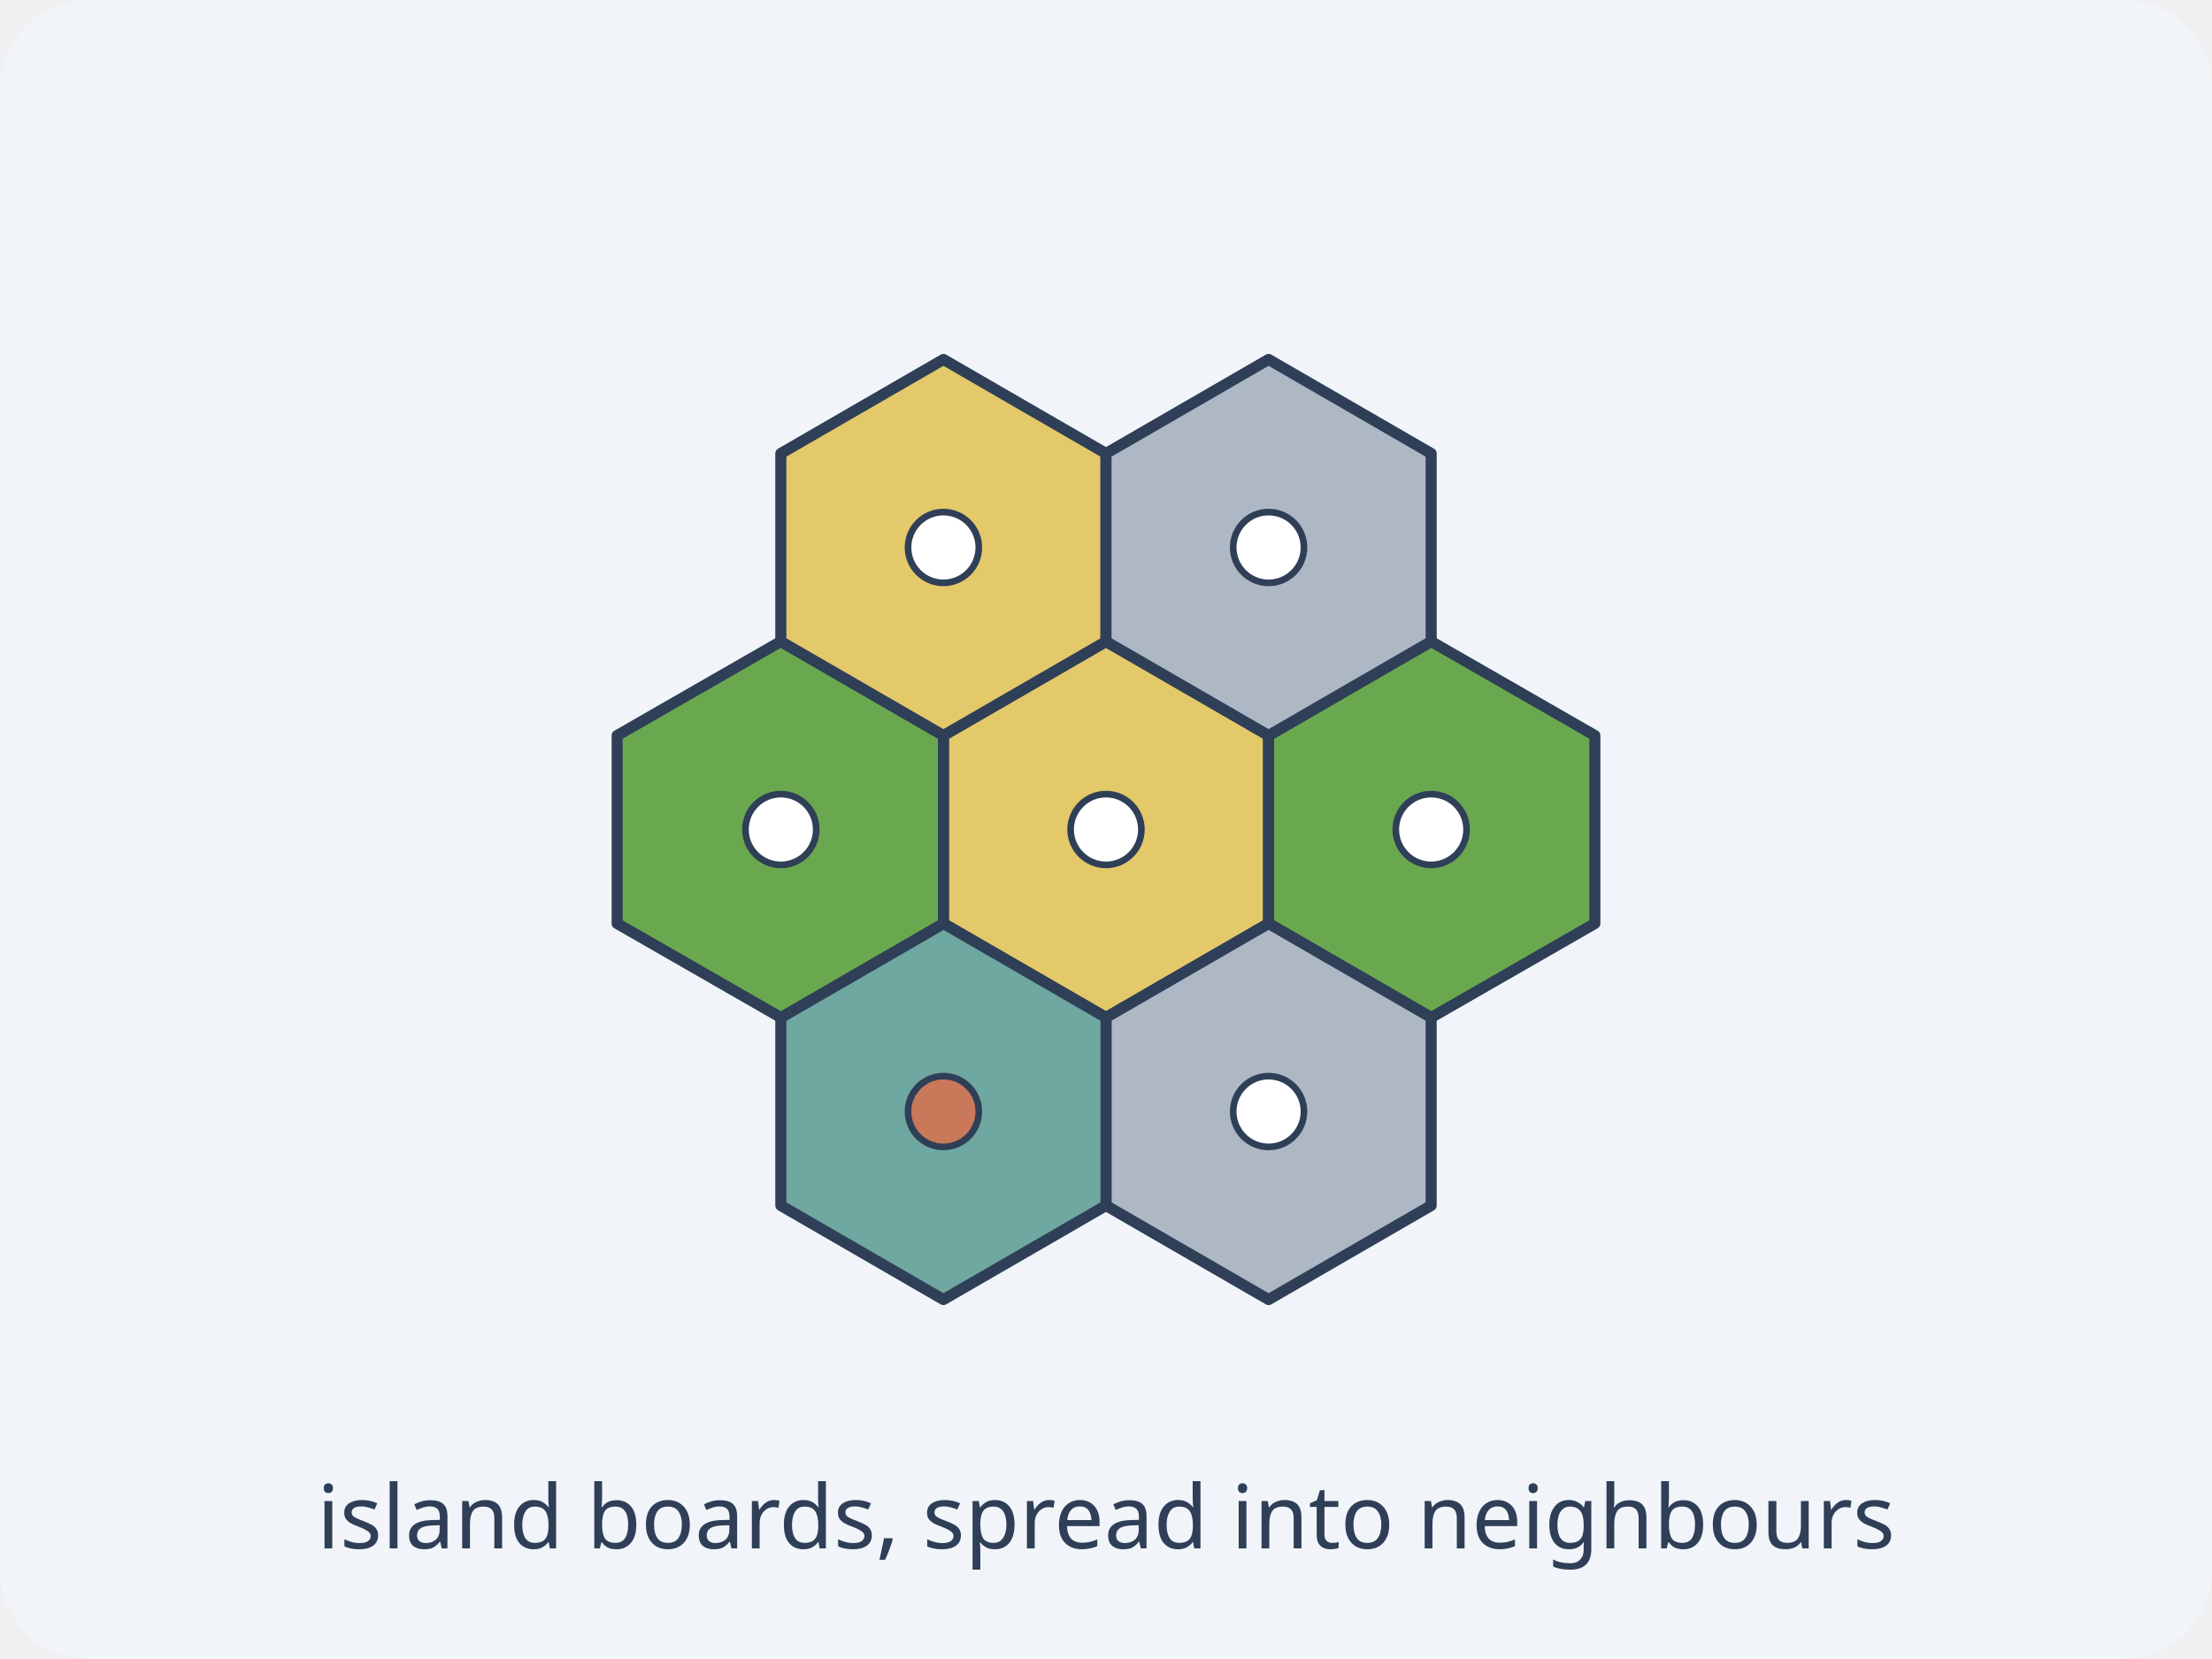
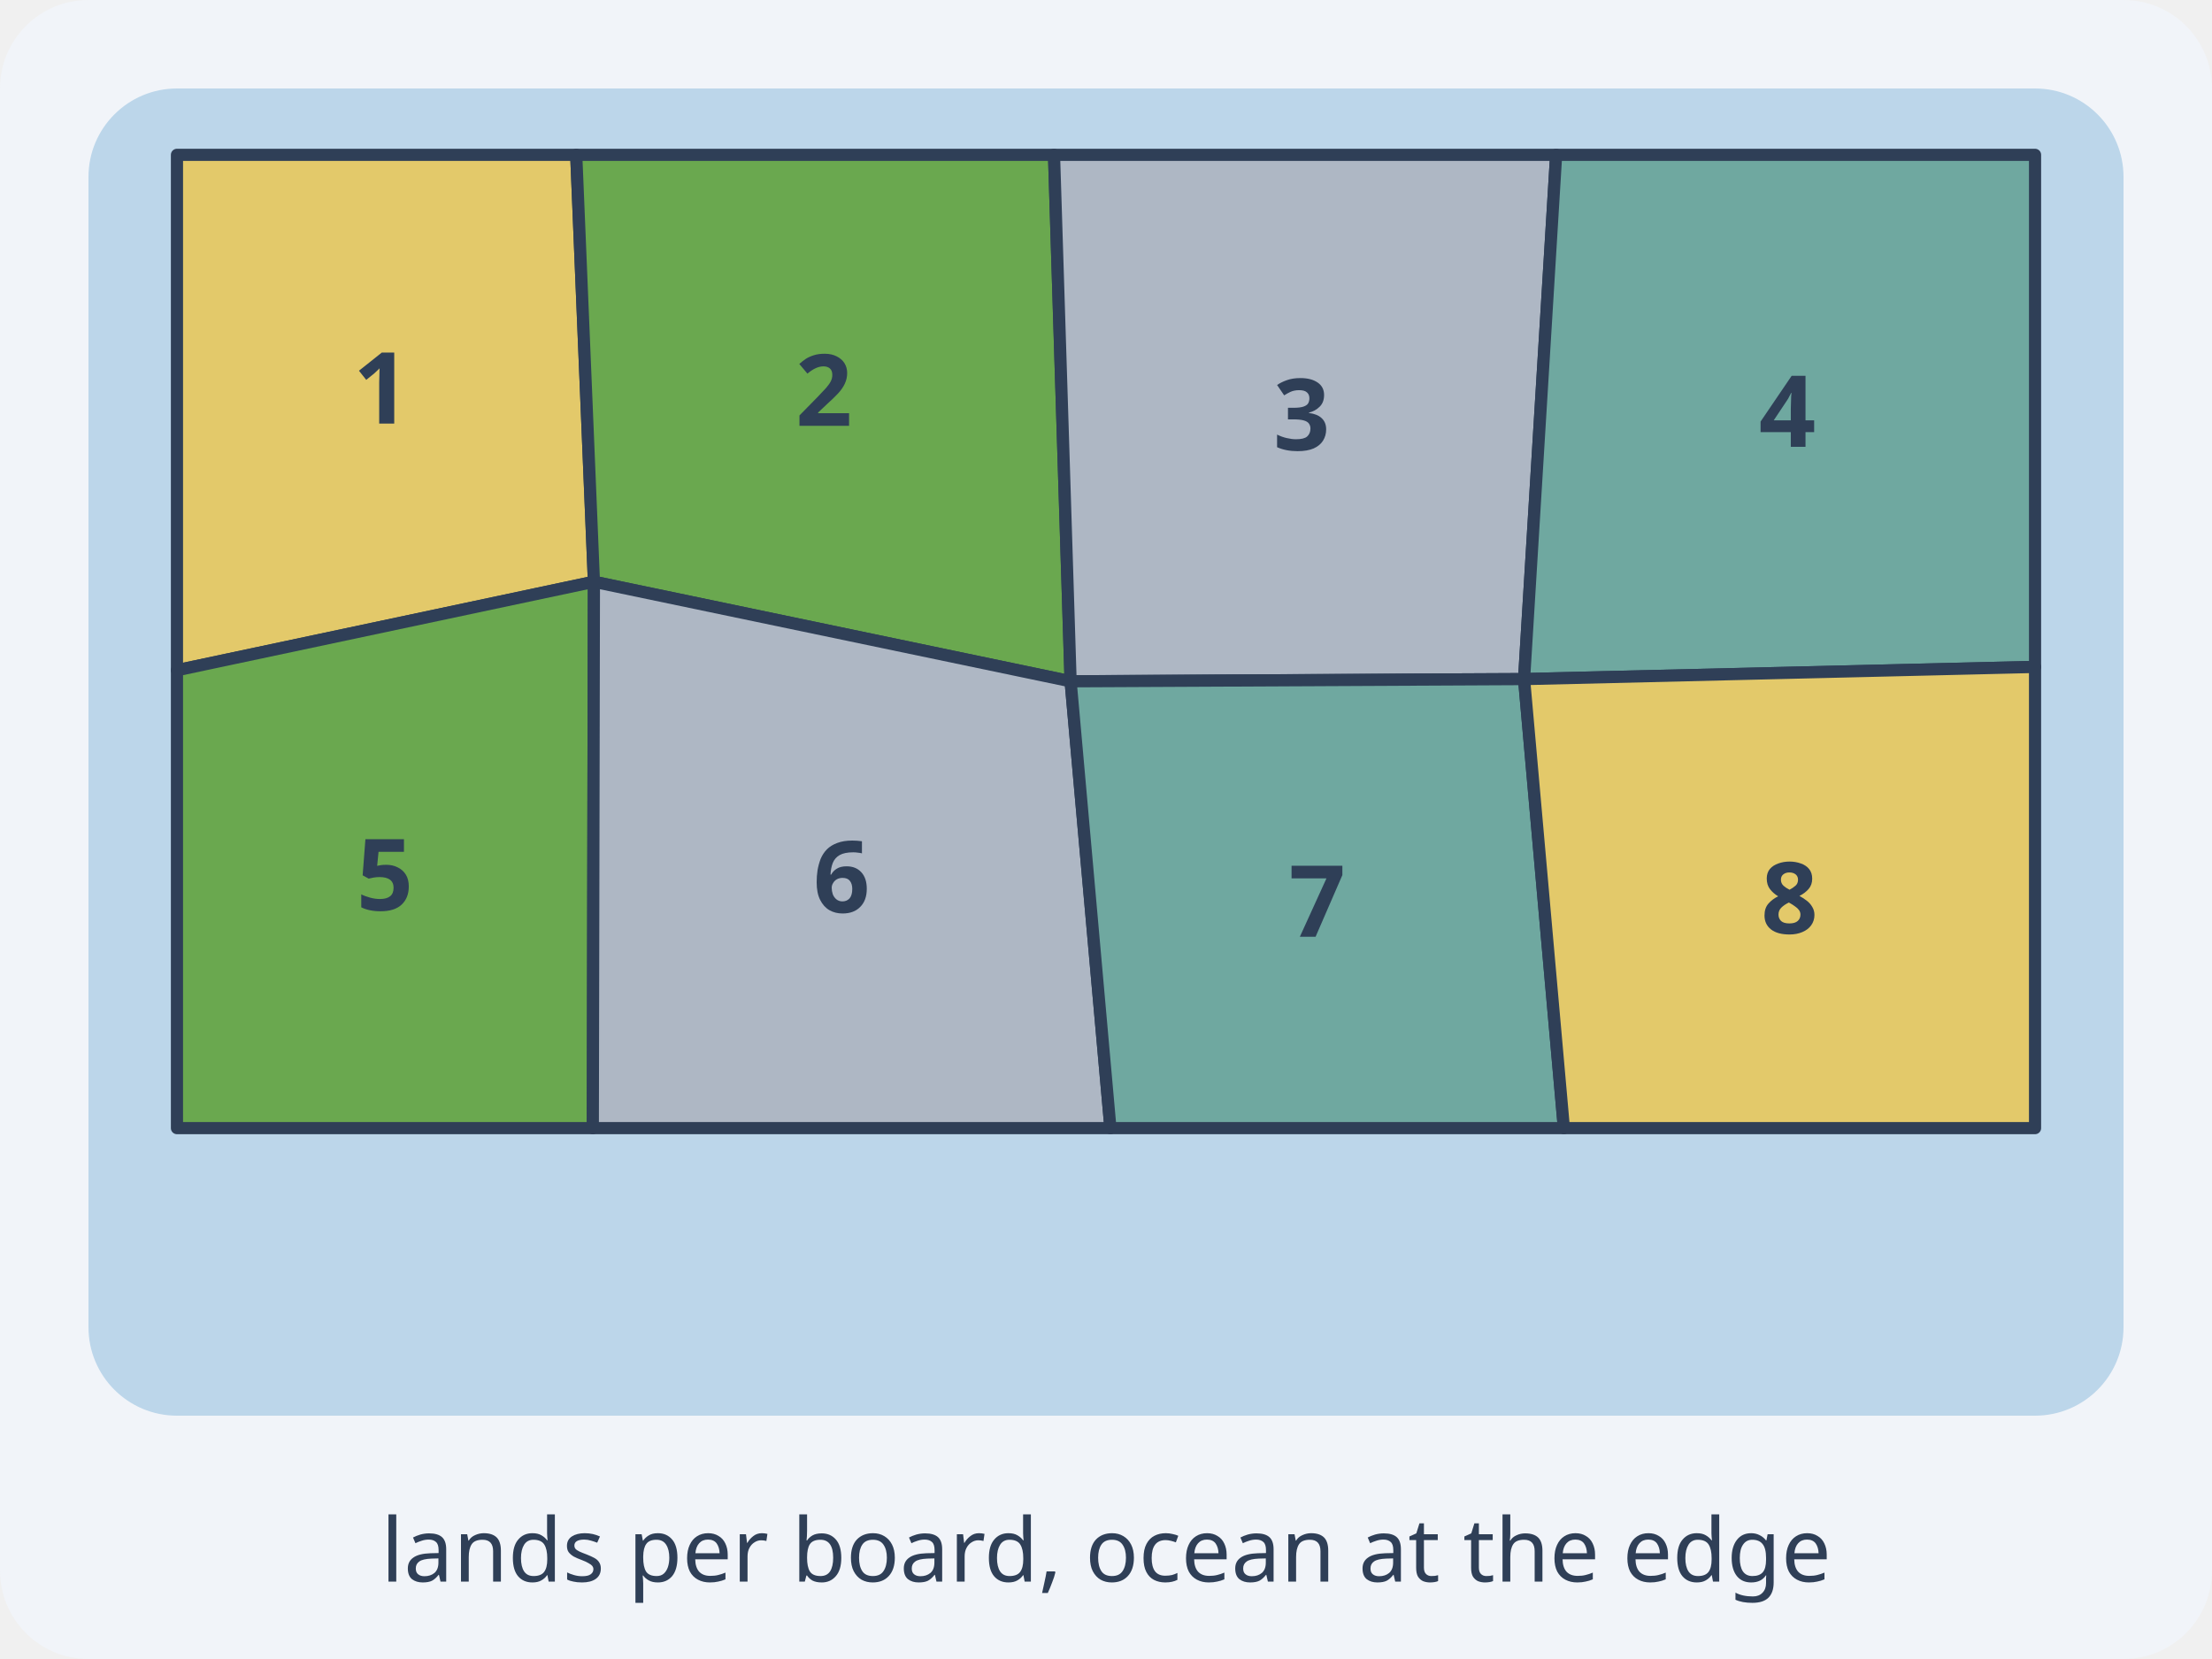
<svg xmlns="http://www.w3.org/2000/svg" viewBox="0 0 200 150" width="200" height="150" role="img">
  <rect width="200" height="150" rx="8" fill="#f1f4f9" />
-   <polygon points="114.7,66.5 114.7,83.5 100.0,92.0 85.3,83.5 85.3,66.5 100.0,58.0" fill="#e3c96a" stroke="#2f3f57" stroke-width="1" stroke-linejoin="round" />
-   <circle cx="100.0" cy="75.0" r="3.2" fill="#fff" stroke="#2f3f57" stroke-width="0.6" />
-   <polygon points="144.2,66.5 144.2,83.5 129.4,92.0 114.7,83.5 114.7,66.5 129.4,58.0" fill="#6aa84f" stroke="#2f3f57" stroke-width="1" stroke-linejoin="round" />
-   <circle cx="129.4" cy="75.0" r="3.2" fill="#fff" stroke="#2f3f57" stroke-width="0.6" />
-   <polygon points="129.4,92.0 129.4,109.0 114.7,117.5 100.0,109.0 100.0,92.0 114.7,83.5" fill="#aeb7c4" stroke="#2f3f57" stroke-width="1" stroke-linejoin="round" />
-   <circle cx="114.7" cy="100.5" r="3.2" fill="#fff" stroke="#2f3f57" stroke-width="0.6" />
-   <polygon points="100.0,92.0 100.0,109.0 85.3,117.5 70.6,109.0 70.6,92.0 85.3,83.5" fill="#6fa8a0" stroke="#2f3f57" stroke-width="1" stroke-linejoin="round" />
-   <circle cx="85.3" cy="100.5" r="3.2" fill="#c9795a" stroke="#2f3f57" stroke-width="0.6" />
-   <polygon points="85.3,66.5 85.3,83.5 70.6,92.0 55.8,83.5 55.8,66.5 70.6,58.0" fill="#6aa84f" stroke="#2f3f57" stroke-width="1" stroke-linejoin="round" />
-   <circle cx="70.6" cy="75.0" r="3.2" fill="#fff" stroke="#2f3f57" stroke-width="0.6" />
-   <polygon points="100.0,41.0 100.0,58.0 85.3,66.5 70.6,58.0 70.6,41.0 85.3,32.5" fill="#e3c96a" stroke="#2f3f57" stroke-width="1" stroke-linejoin="round" />
-   <circle cx="85.3" cy="49.5" r="3.2" fill="#fff" stroke="#2f3f57" stroke-width="0.6" />
-   <polygon points="129.4,41.0 129.4,58.0 114.7,66.5 100.0,58.0 100.0,41.0 114.7,32.5" fill="#aeb7c4" stroke="#2f3f57" stroke-width="1" stroke-linejoin="round" />
-   <circle cx="114.7" cy="49.5" r="3.2" fill="#fff" stroke="#2f3f57" stroke-width="0.6" />
-   <text x="100.0" y="140.0" font-family="system-ui,sans-serif" font-size="8" font-weight="500" fill="#2f3f57" text-anchor="middle">island boards, spread into neighbours</text>
+   <rect x="8.0" y="8.0" width="184.0" height="120.0" rx="8" fill="#bcd6ea" stroke="none" stroke-width="0" />
+   <polygon points="16.0,14.0 52.1,14.0 53.7,52.6 16.0,60.6" fill="#e3c96a" stroke="#2f3f57" stroke-width="1.1" stroke-linejoin="round" />
+   <text x="34.5" y="38.3" font-family="system-ui,sans-serif" font-size="9" font-weight="700" fill="#2f3f57" text-anchor="middle">1</text>
+   <polygon points="52.1,14.0 95.3,14.0 96.8,61.6 53.7,52.6" fill="#6aa84f" stroke="#2f3f57" stroke-width="1.1" stroke-linejoin="round" />
+   <text x="74.5" y="38.5" font-family="system-ui,sans-serif" font-size="9" font-weight="700" fill="#2f3f57" text-anchor="middle">2</text>
+   <polygon points="95.3,14.0 140.7,14.0 137.8,61.4 96.8,61.6" fill="#aeb7c4" stroke="#2f3f57" stroke-width="1.1" stroke-linejoin="round" />
+   <text x="117.7" y="40.7" font-family="system-ui,sans-serif" font-size="9" font-weight="700" fill="#2f3f57" text-anchor="middle">3</text>
+   <polygon points="140.7,14.0 184.0,14.0 184.0,60.3 137.8,61.4" fill="#6fa8a0" stroke="#2f3f57" stroke-width="1.1" stroke-linejoin="round" />
+   <text x="161.6" y="40.4" font-family="system-ui,sans-serif" font-size="9" font-weight="700" fill="#2f3f57" text-anchor="middle">4</text>
+   <polygon points="16.0,60.6 53.7,52.6 53.6,102.0 16.0,102.0" fill="#6aa84f" stroke="#2f3f57" stroke-width="1.1" stroke-linejoin="round" />
+   <text x="34.8" y="82.3" font-family="system-ui,sans-serif" font-size="9" font-weight="700" fill="#2f3f57" text-anchor="middle">5</text>
+   <polygon points="53.7,52.6 96.8,61.6 100.4,102.0 53.6,102.0" fill="#aeb7c4" stroke="#2f3f57" stroke-width="1.1" stroke-linejoin="round" />
+   <text x="76.1" y="82.5" font-family="system-ui,sans-serif" font-size="9" font-weight="700" fill="#2f3f57" text-anchor="middle">6</text>
+   <polygon points="96.8,61.6 137.8,61.4 141.4,102.0 100.4,102.0" fill="#6fa8a0" stroke="#2f3f57" stroke-width="1.1" stroke-linejoin="round" />
+   <text x="119.1" y="84.7" font-family="system-ui,sans-serif" font-size="9" font-weight="700" fill="#2f3f57" text-anchor="middle">7</text>
+   <polygon points="137.8,61.4 184.0,60.3 184.0,102.0 141.4,102.0" fill="#e3c96a" stroke="#2f3f57" stroke-width="1.1" stroke-linejoin="round" />
+   <text x="161.8" y="84.4" font-family="system-ui,sans-serif" font-size="9" font-weight="700" fill="#2f3f57" text-anchor="middle">8</text>
+   <text x="100.0" y="143.0" font-family="system-ui,sans-serif" font-size="8" font-weight="500" fill="#2f3f57" text-anchor="middle">lands per board, ocean at the edge</text>
</svg>
